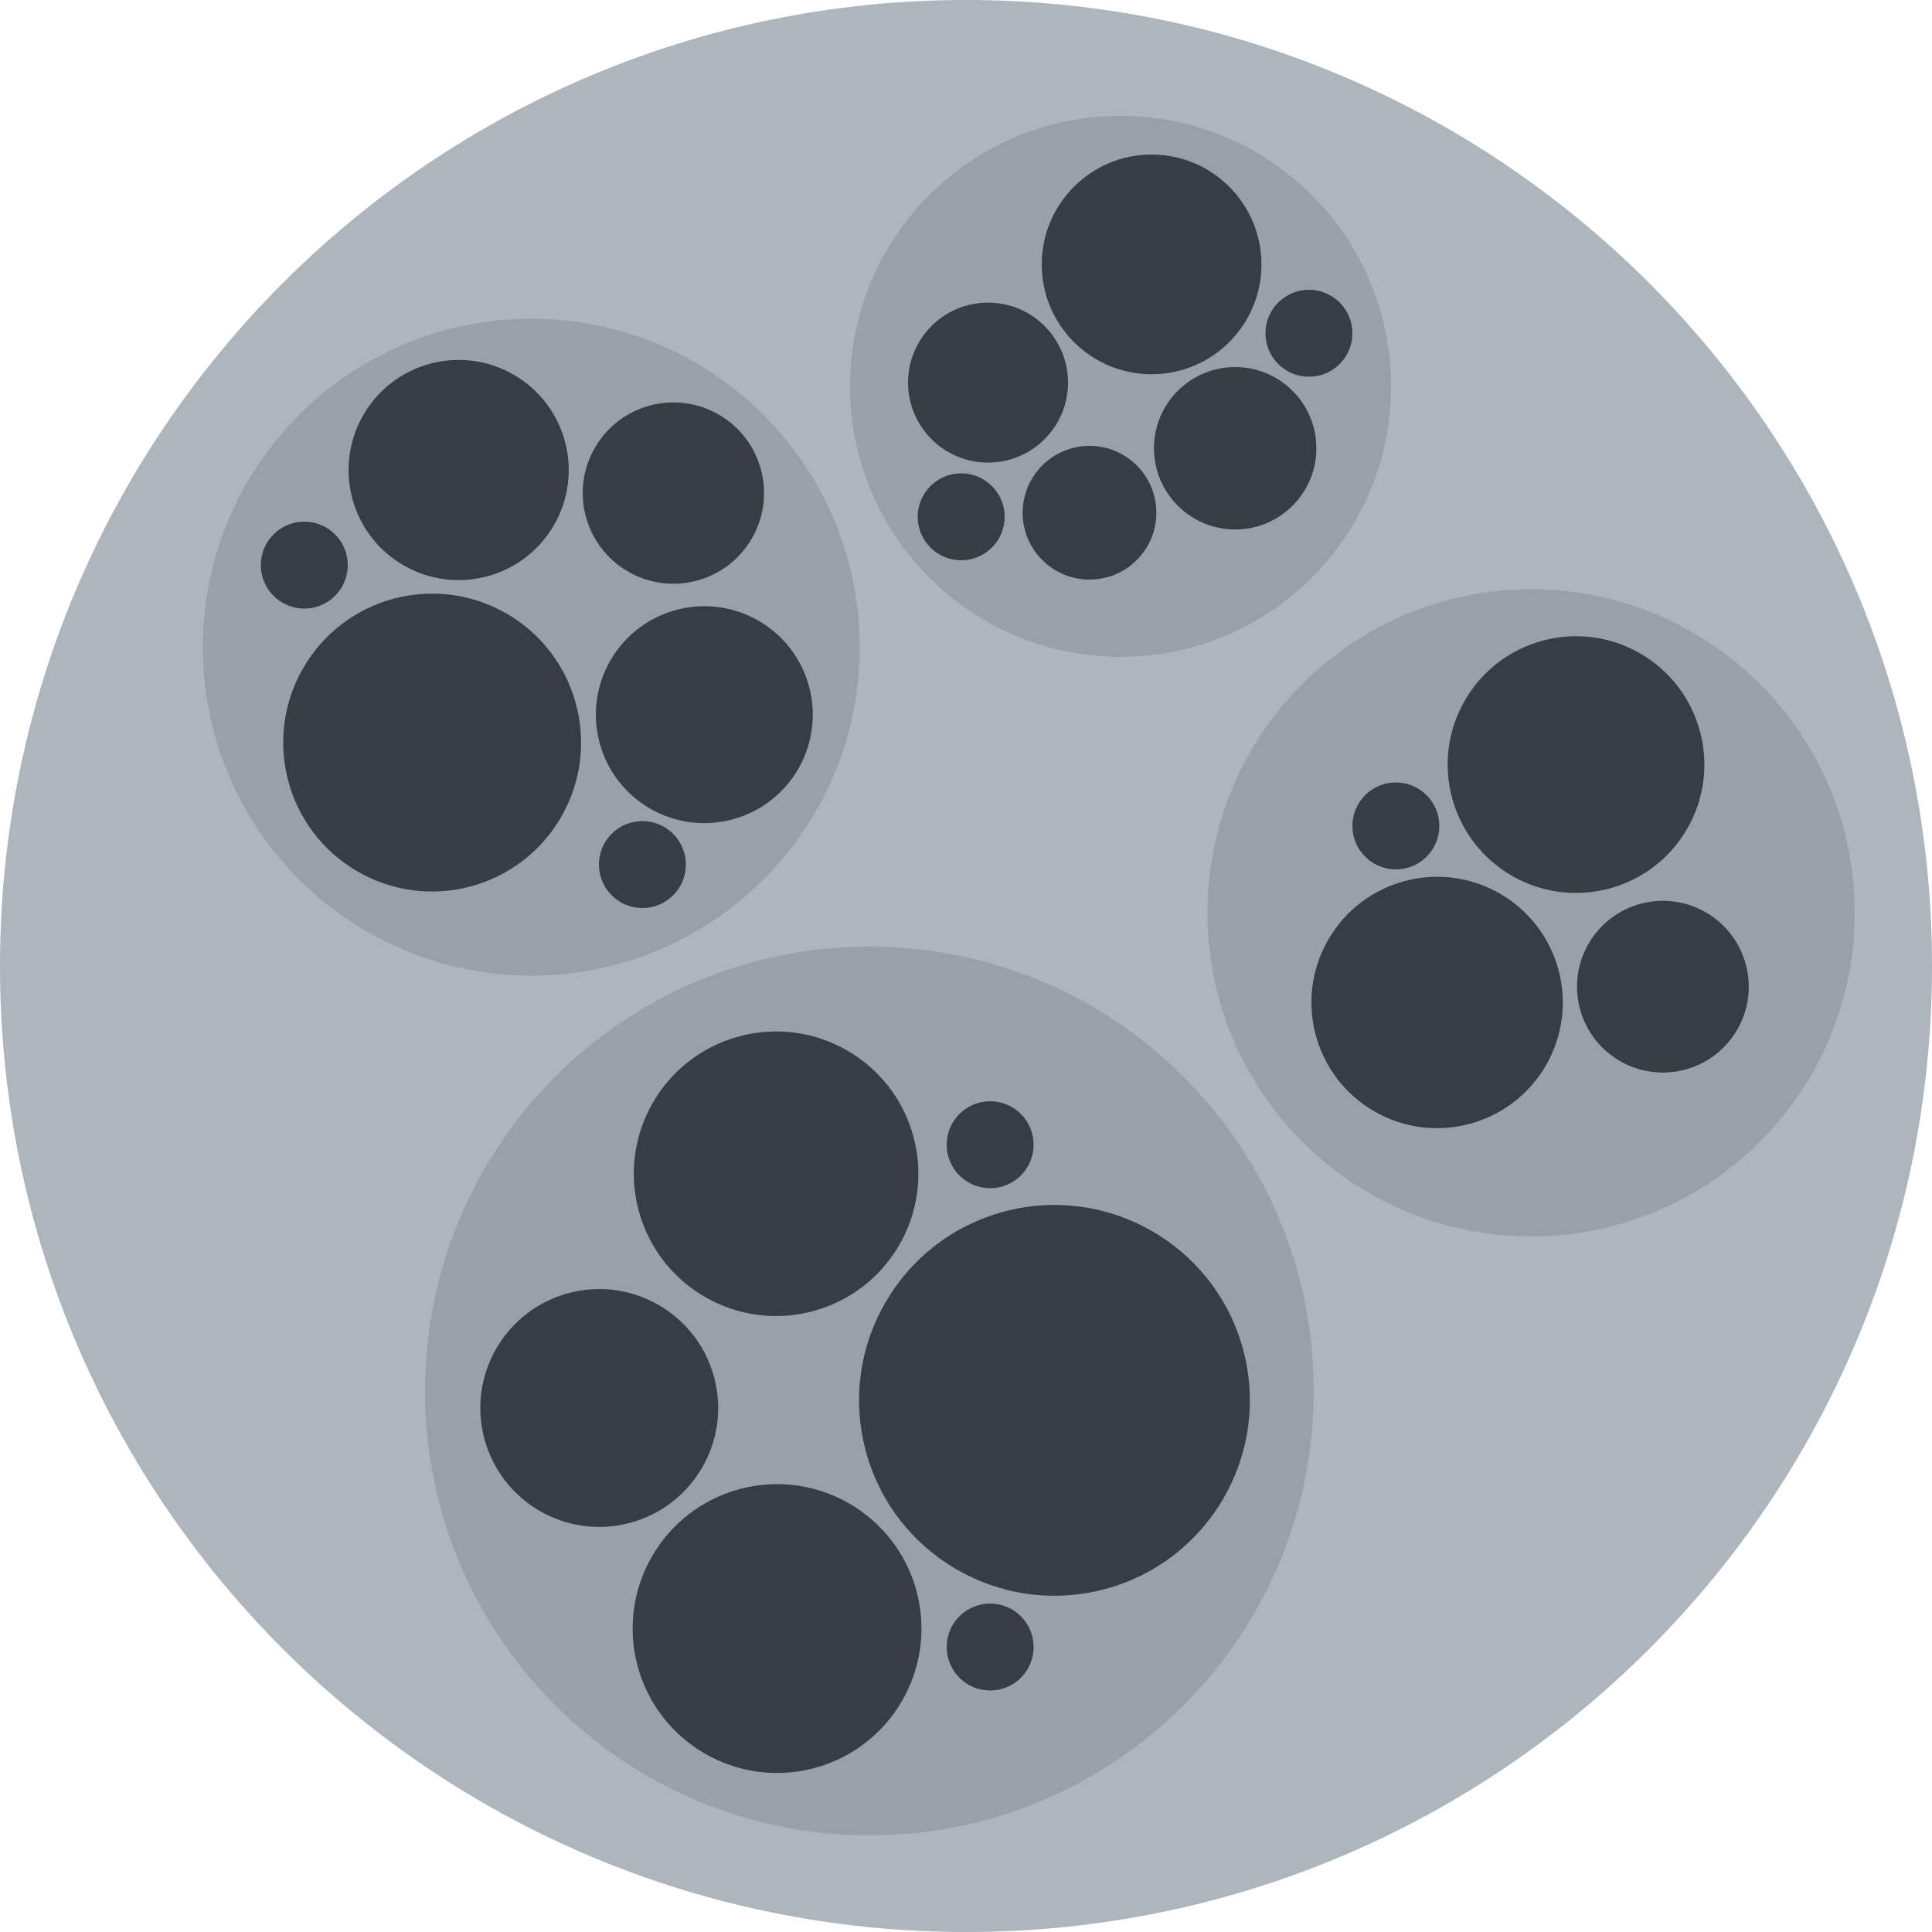
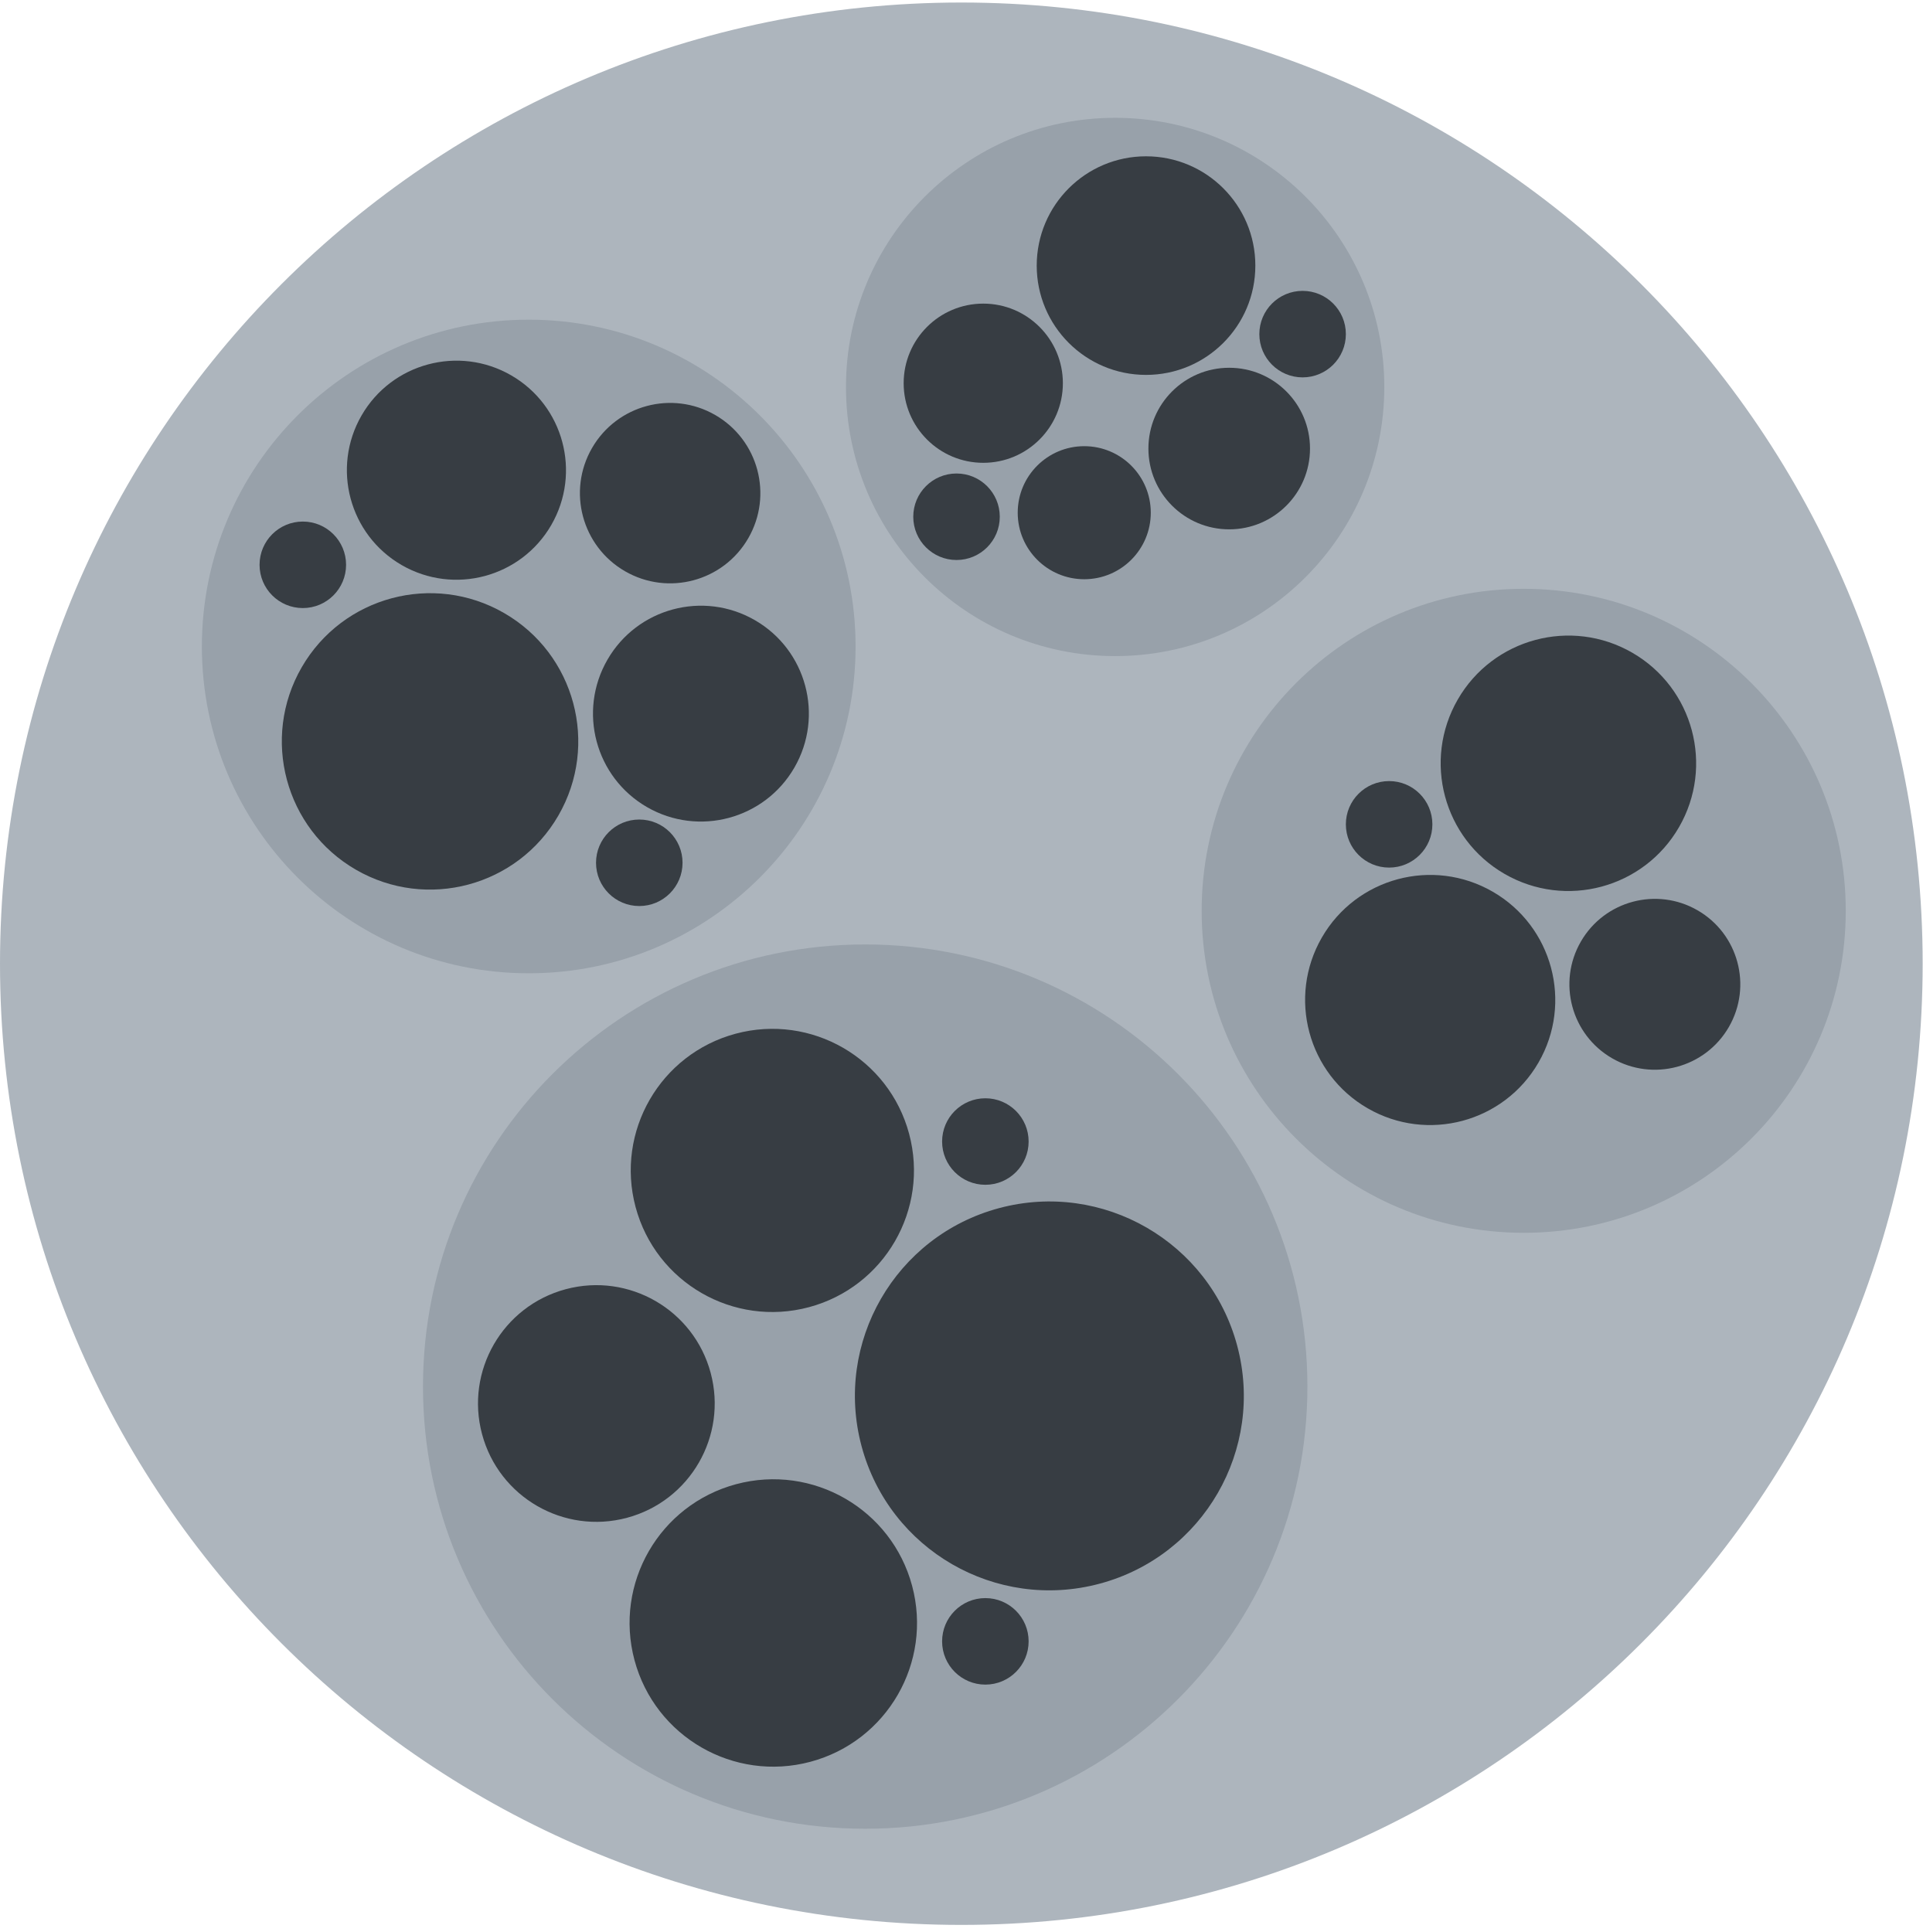
- <svg xmlns="http://www.w3.org/2000/svg" width="200" height="200" viewBox="0 0 200 200" fill="none">
-   <circle cx="100" cy="100" r="100" fill="#ADB5BD" />
-   <circle cx="54.999" cy="66.996" r="34" fill="#98A1AA" />
-   <circle cx="89.999" cy="143.996" r="46" fill="#98A1AA" />
-   <circle cx="158.499" cy="94.496" r="33.5" fill="#98A1AA" />
-   <circle cx="115.999" cy="39.996" r="28" fill="#98A1AA" />
-   <circle cx="80.442" cy="168.588" r="14.948" transform="rotate(-105 80.4415 168.588)" fill="#373D43" />
-   <circle cx="109.158" cy="144.963" r="20.224" transform="rotate(-105 109.158 144.963)" fill="#373D43" />
-   <circle cx="80.343" cy="121.506" r="14.728" transform="rotate(-105 80.3427 121.506)" fill="#373D43" />
-   <circle cx="62.034" cy="145.755" r="12.31" transform="rotate(-105 62.0342 145.755)" fill="#373D43" />
-   <circle cx="47.48" cy="48.657" r="11.395" transform="rotate(30 47.48 48.6567)" fill="#373D43" />
-   <circle cx="44.735" cy="76.871" r="15.417" transform="rotate(30 44.7352 76.8708)" fill="#373D43" />
-   <circle cx="72.912" cy="73.982" r="11.227" transform="rotate(30 72.9118 73.982)" fill="#373D43" />
-   <circle cx="69.71" cy="51.043" r="9.384" transform="rotate(30 69.7097 51.0426)" fill="#373D43" />
-   <circle cx="148.77" cy="103.776" r="13.01" transform="rotate(30 148.77 103.776)" fill="#373D43" />
-   <circle cx="172.142" cy="102.142" r="8.888" transform="rotate(30 172.142 102.142)" fill="#373D43" />
-   <circle cx="163.149" cy="79.15" r="13.286" transform="rotate(30 163.149 79.15)" fill="#373D43" />
-   <circle cx="127.865" cy="46.404" r="8.405" transform="rotate(-180 127.865 46.4041)" fill="#373D43" />
-   <circle cx="119.214" cy="27.371" r="11.371" transform="rotate(-180 119.214 27.3709)" fill="#373D43" />
-   <circle cx="102.281" cy="39.606" r="8.281" transform="rotate(-180 102.281 39.6063)" fill="#373D43" />
-   <circle cx="112.786" cy="53.079" r="6.921" transform="rotate(-180 112.786 53.0786)" fill="#373D43" />
-   <ellipse cx="99.5" cy="53.5" rx="4.5" ry="4.5" transform="rotate(-180 99.5 53.5)" fill="#373D43" />
-   <ellipse cx="135.5" cy="34.5" rx="4.5" ry="4.5" transform="rotate(-180 135.5 34.5)" fill="#373D43" />
-   <ellipse cx="66.5" cy="89.5" rx="4.5" ry="4.5" transform="rotate(-180 66.5 89.5)" fill="#373D43" />
-   <ellipse cx="102.5" cy="170.5" rx="4.5" ry="4.5" transform="rotate(-180 102.5 170.5)" fill="#373D43" />
-   <ellipse cx="102.5" cy="118.5" rx="4.5" ry="4.5" transform="rotate(-180 102.5 118.5)" fill="#373D43" />
-   <ellipse cx="144.5" cy="85.5" rx="4.5" ry="4.5" transform="rotate(-180 144.5 85.5)" fill="#373D43" />
-   <ellipse cx="31.5" cy="58.5" rx="4.5" ry="4.5" transform="rotate(-180 31.5 58.5)" fill="#373D43" />
+ <svg xmlns="http://www.w3.org/2000/svg" width="200" height="201" viewBox="0 0 200 201" fill="none">
+   <circle cx="100" cy="100.262" r="100" fill="#ADB5BD" />
+   <circle cx="55" cy="67.258" r="34" fill="#98A1AA" />
+   <circle cx="90" cy="144.258" r="46" fill="#98A1AA" />
+   <circle cx="158.5" cy="94.758" r="33.5" fill="#98A1AA" />
+   <circle cx="116" cy="40.258" r="28" fill="#98A1AA" />
+   <circle cx="80.441" cy="168.85" r="14.948" transform="rotate(-105 80.441 168.85)" fill="#373D43" />
+   <circle cx="109.158" cy="145.226" r="20.224" transform="rotate(-105 109.158 145.226)" fill="#373D43" />
+   <circle cx="80.342" cy="121.768" r="14.728" transform="rotate(-105 80.3422 121.768)" fill="#373D43" />
+   <circle cx="62.035" cy="146.017" r="12.31" transform="rotate(-105 62.0347 146.017)" fill="#373D43" />
+   <circle cx="47.48" cy="48.919" r="11.395" transform="rotate(30 47.4795 48.9187)" fill="#373D43" />
+   <circle cx="44.735" cy="77.133" r="15.417" transform="rotate(30 44.7347 77.1328)" fill="#373D43" />
+   <circle cx="72.912" cy="74.244" r="11.227" transform="rotate(30 72.9123 74.2441)" fill="#373D43" />
+   <circle cx="69.71" cy="51.305" r="9.384" transform="rotate(30 69.7102 51.3046)" fill="#373D43" />
+   <circle cx="148.772" cy="104.037" r="13.01" transform="rotate(30 148.772 104.037)" fill="#373D43" />
+   <circle cx="172.142" cy="102.404" r="8.888" transform="rotate(30 172.142 102.404)" fill="#373D43" />
+   <circle cx="163.15" cy="79.412" r="13.286" transform="rotate(30 163.15 79.4117)" fill="#373D43" />
+   <circle cx="127.865" cy="46.666" r="8.405" transform="rotate(-180 127.865 46.6661)" fill="#373D43" />
+   <circle cx="119.213" cy="27.633" r="11.371" transform="rotate(-180 119.213 27.6327)" fill="#373D43" />
+   <circle cx="102.282" cy="39.868" r="8.281" transform="rotate(-180 102.282 39.8683)" fill="#373D43" />
+   <circle cx="112.786" cy="53.34" r="6.921" transform="rotate(-180 112.786 53.3403)" fill="#373D43" />
+   <ellipse cx="99.5" cy="53.762" rx="4.5" ry="4.5" transform="rotate(-180 99.5 53.7617)" fill="#373D43" />
+   <ellipse cx="135.5" cy="34.762" rx="4.5" ry="4.5" transform="rotate(-180 135.5 34.7616)" fill="#373D43" />
+   <ellipse cx="66.5" cy="89.762" rx="4.5" ry="4.5" transform="rotate(-180 66.5 89.7618)" fill="#373D43" />
+   <ellipse cx="102.5" cy="170.762" rx="4.5" ry="4.5" transform="rotate(-180 102.5 170.762)" fill="#373D43" />
+   <ellipse cx="102.5" cy="118.762" rx="4.5" ry="4.5" transform="rotate(-180 102.5 118.762)" fill="#373D43" />
+   <ellipse cx="144.5" cy="85.762" rx="4.5" ry="4.5" transform="rotate(-180 144.5 85.7618)" fill="#373D43" />
+   <ellipse cx="31.5" cy="58.762" rx="4.5" ry="4.5" transform="rotate(-180 31.5 58.7618)" fill="#373D43" />
</svg>
